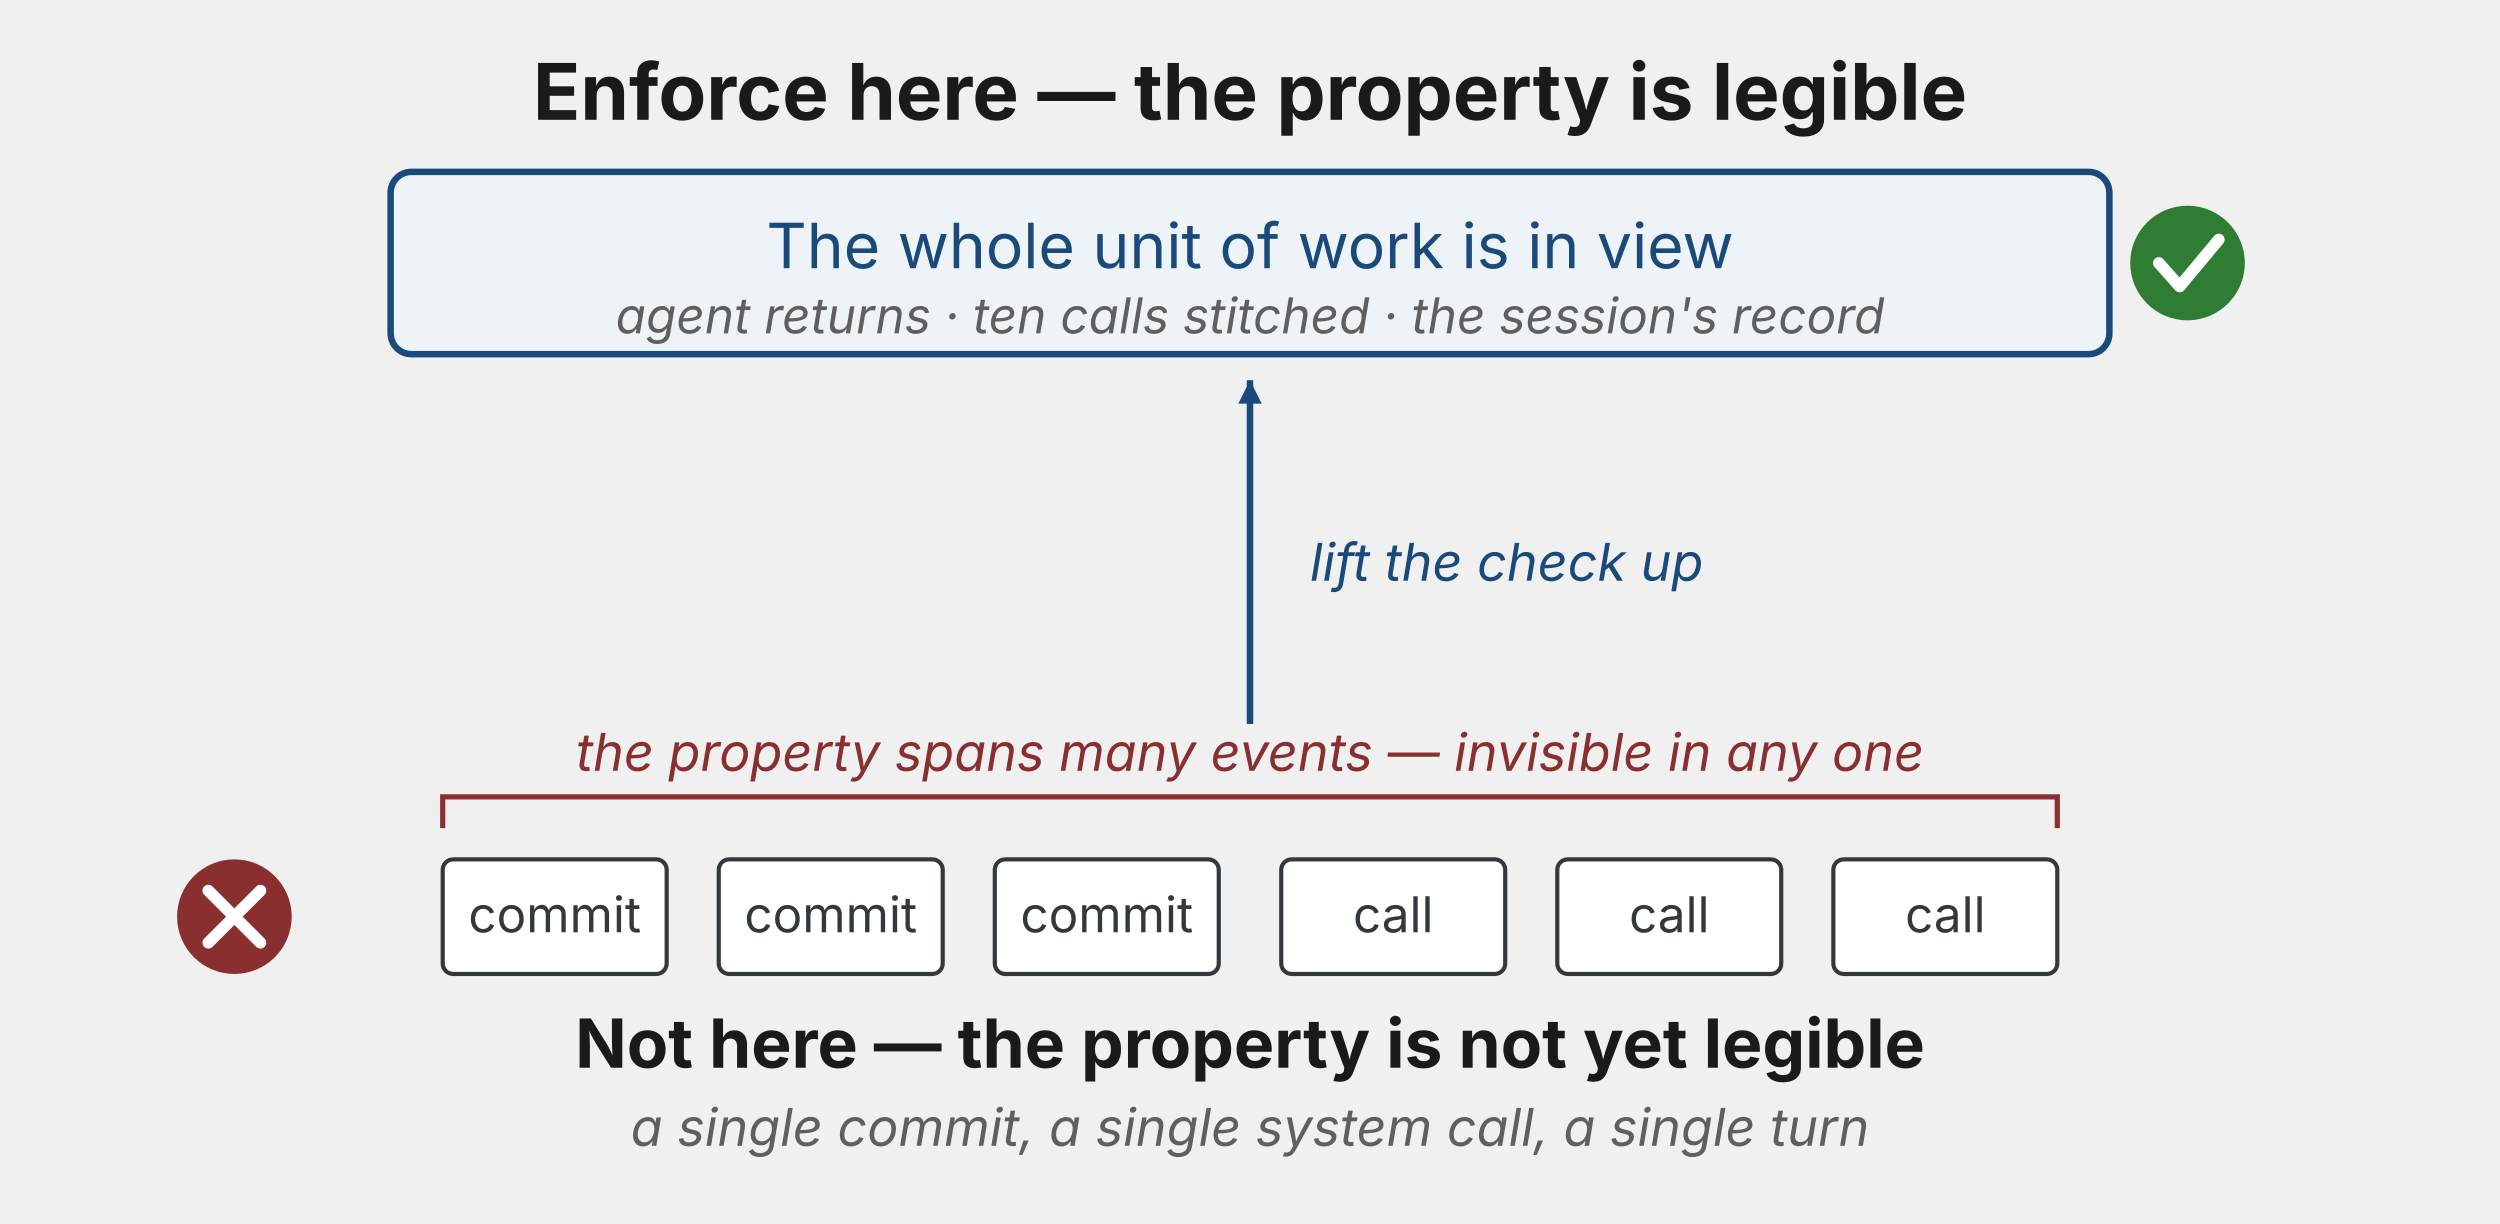
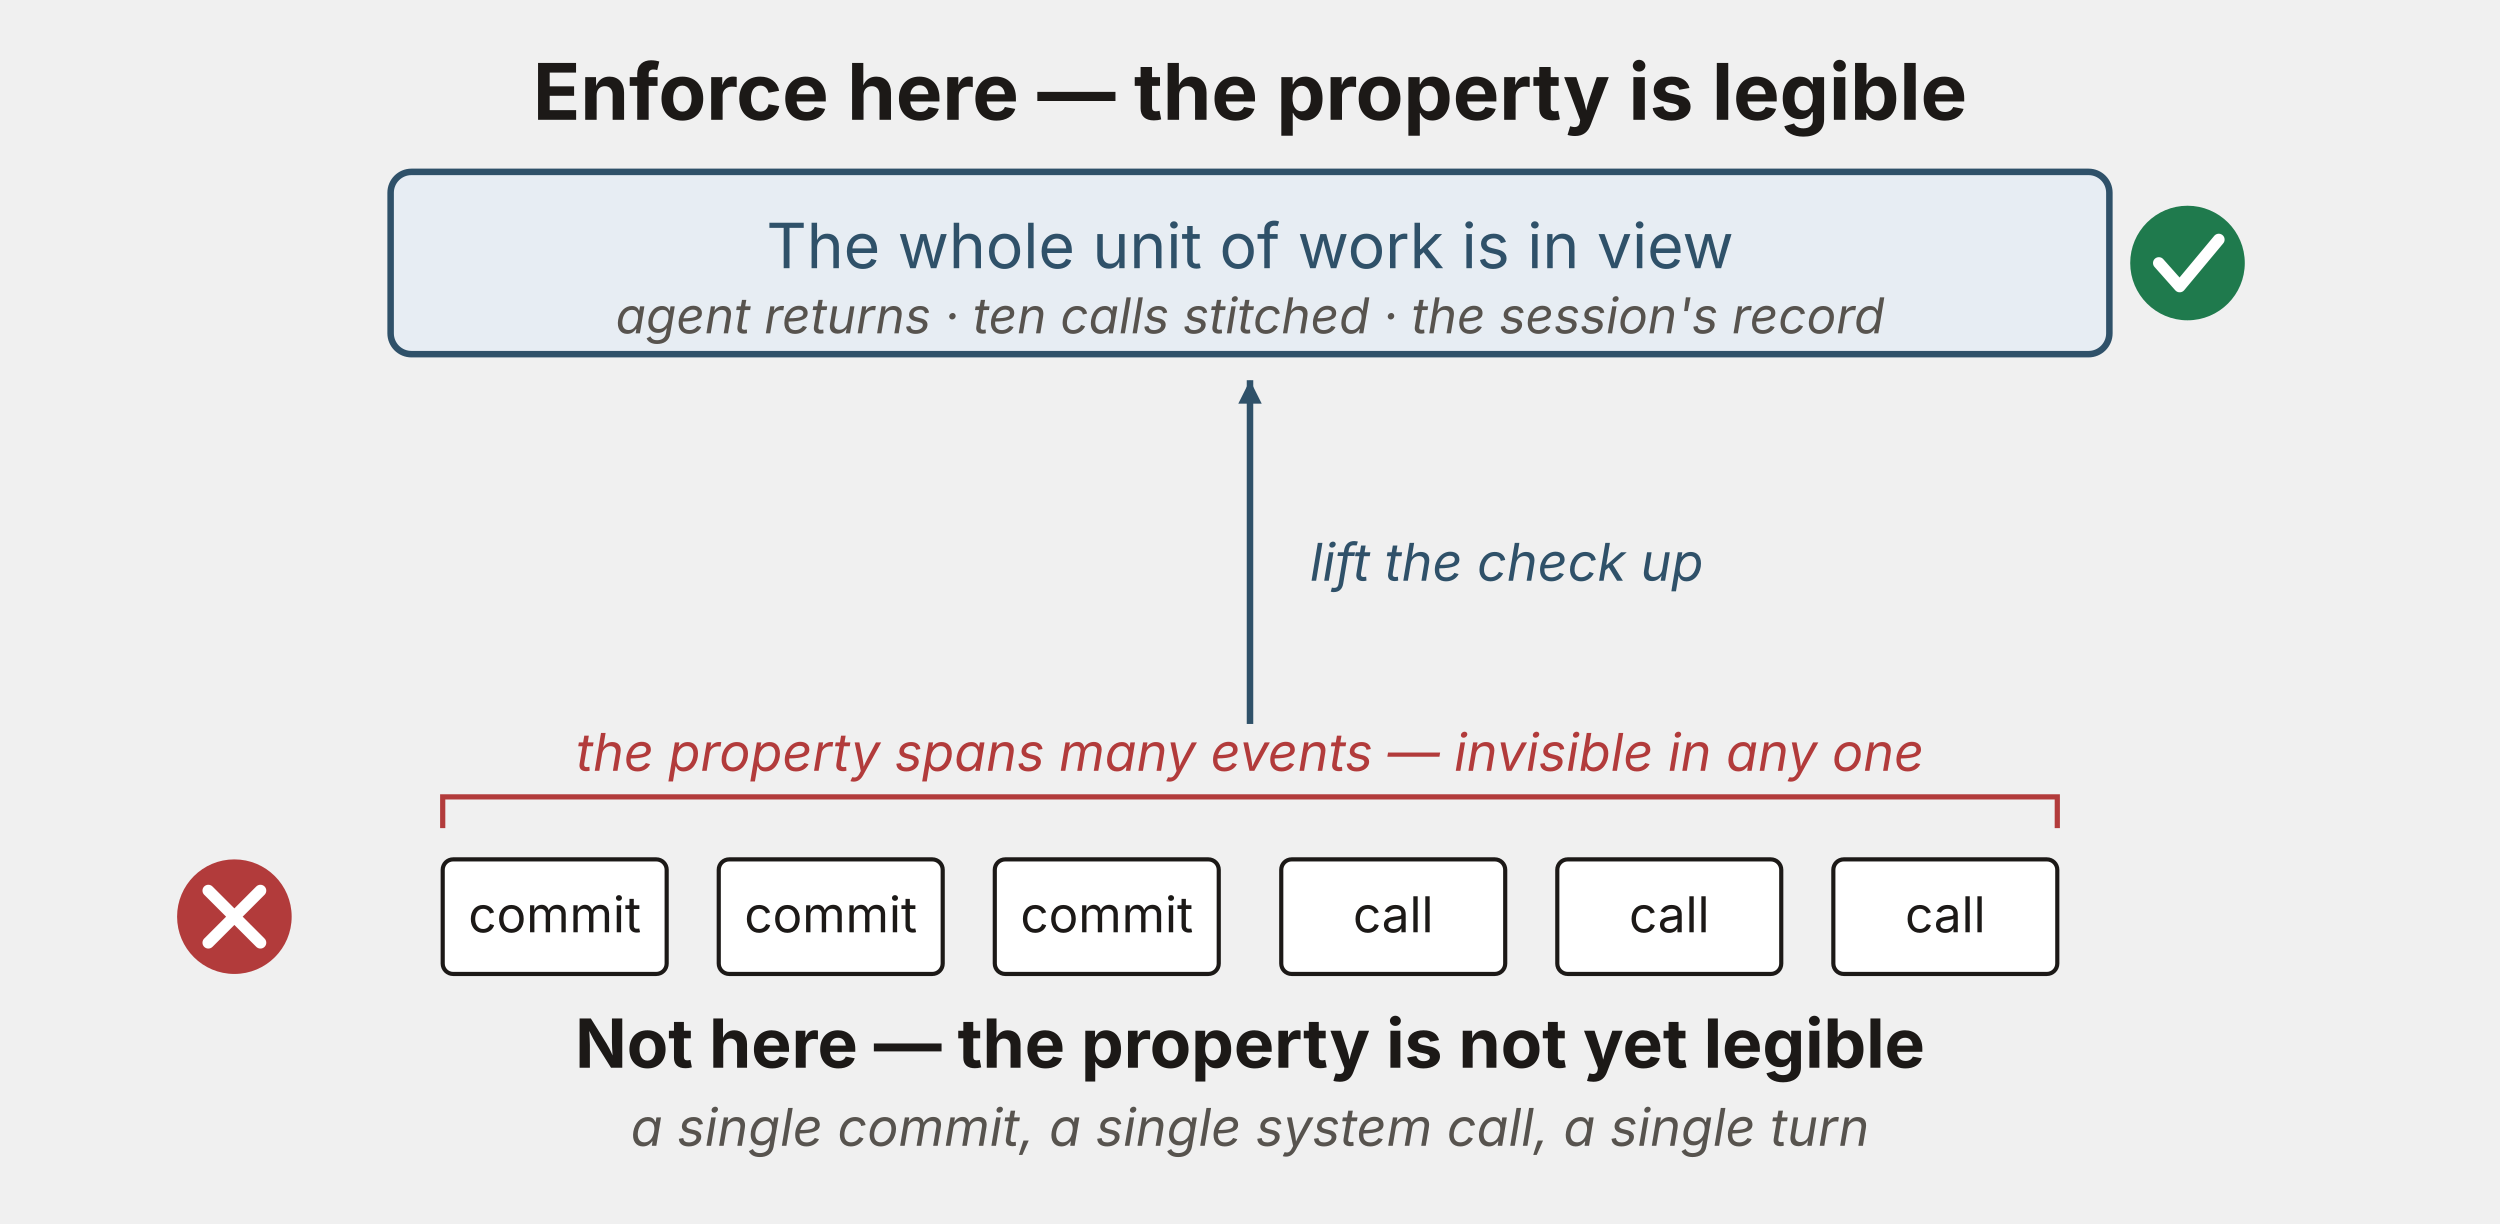
<svg xmlns="http://www.w3.org/2000/svg" viewBox="0 0 960 470" width="960" height="470" role="group" aria-labelledby="sgTitle sgDesc" font-family="'Source Sans 3', -apple-system, 'Segoe UI', sans-serif">
  <defs>
    <marker id="sgUp" markerWidth="9" markerHeight="9" refX="9" refY="4.5" orient="auto" markerUnits="userSpaceOnUse">
-       <path d="M0,0 L9,4.5 L0,9 Z" fill="#1a4a7a" />
+       <path d="M0,0 L9,4.5 L0,9 Z" fill="#2f5169" />
    </marker>
  </defs>
-   <text x="480" y="46" text-anchor="middle" font-size="30" font-weight="700" fill="#1a1a1a">Enforce here — the property is legible</text>
-   <rect x="150" y="66" width="660" height="70" rx="8" fill="#eef3f8" stroke="#1a4a7a" stroke-width="2.5" />
-   <text x="480" y="103" text-anchor="middle" font-size="24" fill="#1a4a7a">The whole unit of work is in view</text>
-   <text x="480" y="128" text-anchor="middle" font-size="19" font-style="italic" fill="#5f5f5f">agent returns · ten calls stitched · the session's record</text>
-   <circle cx="840" cy="101" r="22" fill="#2e7d32" />
+   <text x="480" y="46" text-anchor="middle" font-size="30" font-weight="700" fill="#1c1917">Enforce here — the property is legible</text>
+   <rect x="150" y="66" width="660" height="70" rx="8" fill="#e7edf3" stroke="#2f5169" stroke-width="2.5" />
+   <text x="480" y="103" text-anchor="middle" font-size="24" fill="#2f5169">The whole unit of work is in view</text>
+   <text x="480" y="128" text-anchor="middle" font-size="19" font-style="italic" fill="#57534e">agent returns · ten calls stitched · the session's record</text>
+   <circle cx="840" cy="101" r="22" fill="#1f7a4d" />
  <path d="M829,101 L837,110 L852,92" fill="none" stroke="#ffffff" stroke-width="4.5" stroke-linecap="round" stroke-linejoin="round" />
-   <line x1="480" y1="278" x2="480" y2="146" stroke="#1a4a7a" stroke-width="2.5" marker-end="url(#sgUp)" />
-   <text x="503" y="223" font-size="20" font-style="italic" fill="#1a4a7a">lift the check up</text>
-   <path d="M170,318 L170,306 L790,306 L790,318" fill="none" stroke="#8a2f2f" stroke-width="2" />
-   <text x="480" y="296" text-anchor="middle" font-size="20" font-style="italic" fill="#8a2f2f">the property spans many events — invisible in any one</text>
-   <g fill="#ffffff" stroke="#33383d" stroke-width="1.6">
+   <line x1="480" y1="278" x2="480" y2="146" stroke="#2f5169" stroke-width="2.5" marker-end="url(#sgUp)" />
+   <text x="503" y="223" font-size="20" font-style="italic" fill="#2f5169">lift the check up</text>
+   <path d="M170,318 L170,306 L790,306 L790,318" fill="none" stroke="#b23b3b" stroke-width="2" />
+   <text x="480" y="296" text-anchor="middle" font-size="20" font-style="italic" fill="#b23b3b">the property spans many events — invisible in any one</text>
+   <g fill="#ffffff" stroke="#1c1917" stroke-width="1.6">
    <rect x="170" y="330" width="86" height="44" rx="4" />
    <rect x="276" y="330" width="86" height="44" rx="4" />
    <rect x="382" y="330" width="86" height="44" rx="4" />
    <rect x="492" y="330" width="86" height="44" rx="4" />
    <rect x="598" y="330" width="86" height="44" rx="4" />
    <rect x="704" y="330" width="86" height="44" rx="4" />
  </g>
-   <g font-size="19" fill="#33383d" text-anchor="middle">
+   <g font-size="19" fill="#1c1917" text-anchor="middle">
    <text x="213" y="358">commit</text>
    <text x="319" y="358">commit</text>
    <text x="425" y="358">commit</text>
    <text x="535" y="358">call</text>
    <text x="641" y="358">call</text>
    <text x="747" y="358">call</text>
  </g>
-   <circle cx="90" cy="352" r="22" fill="#8a2f2f" />
+   <circle cx="90" cy="352" r="22" fill="#b23b3b" />
  <path d="M80,342 L100,362 M100,342 L80,362" fill="none" stroke="#ffffff" stroke-width="4.5" stroke-linecap="round" />
-   <text x="480" y="410" text-anchor="middle" font-size="26" font-weight="700" fill="#1a1a1a">Not here — the property is not yet legible</text>
-   <text x="480" y="440" text-anchor="middle" font-size="20" font-style="italic" fill="#5f5f5f">a single commit, a single system call, a single turn</text>
+   <text x="480" y="410" text-anchor="middle" font-size="26" font-weight="700" fill="#1c1917">Not here — the property is not yet legible</text>
+   <text x="480" y="440" text-anchor="middle" font-size="20" font-style="italic" fill="#57534e">a single commit, a single system call, a single turn</text>
</svg>
